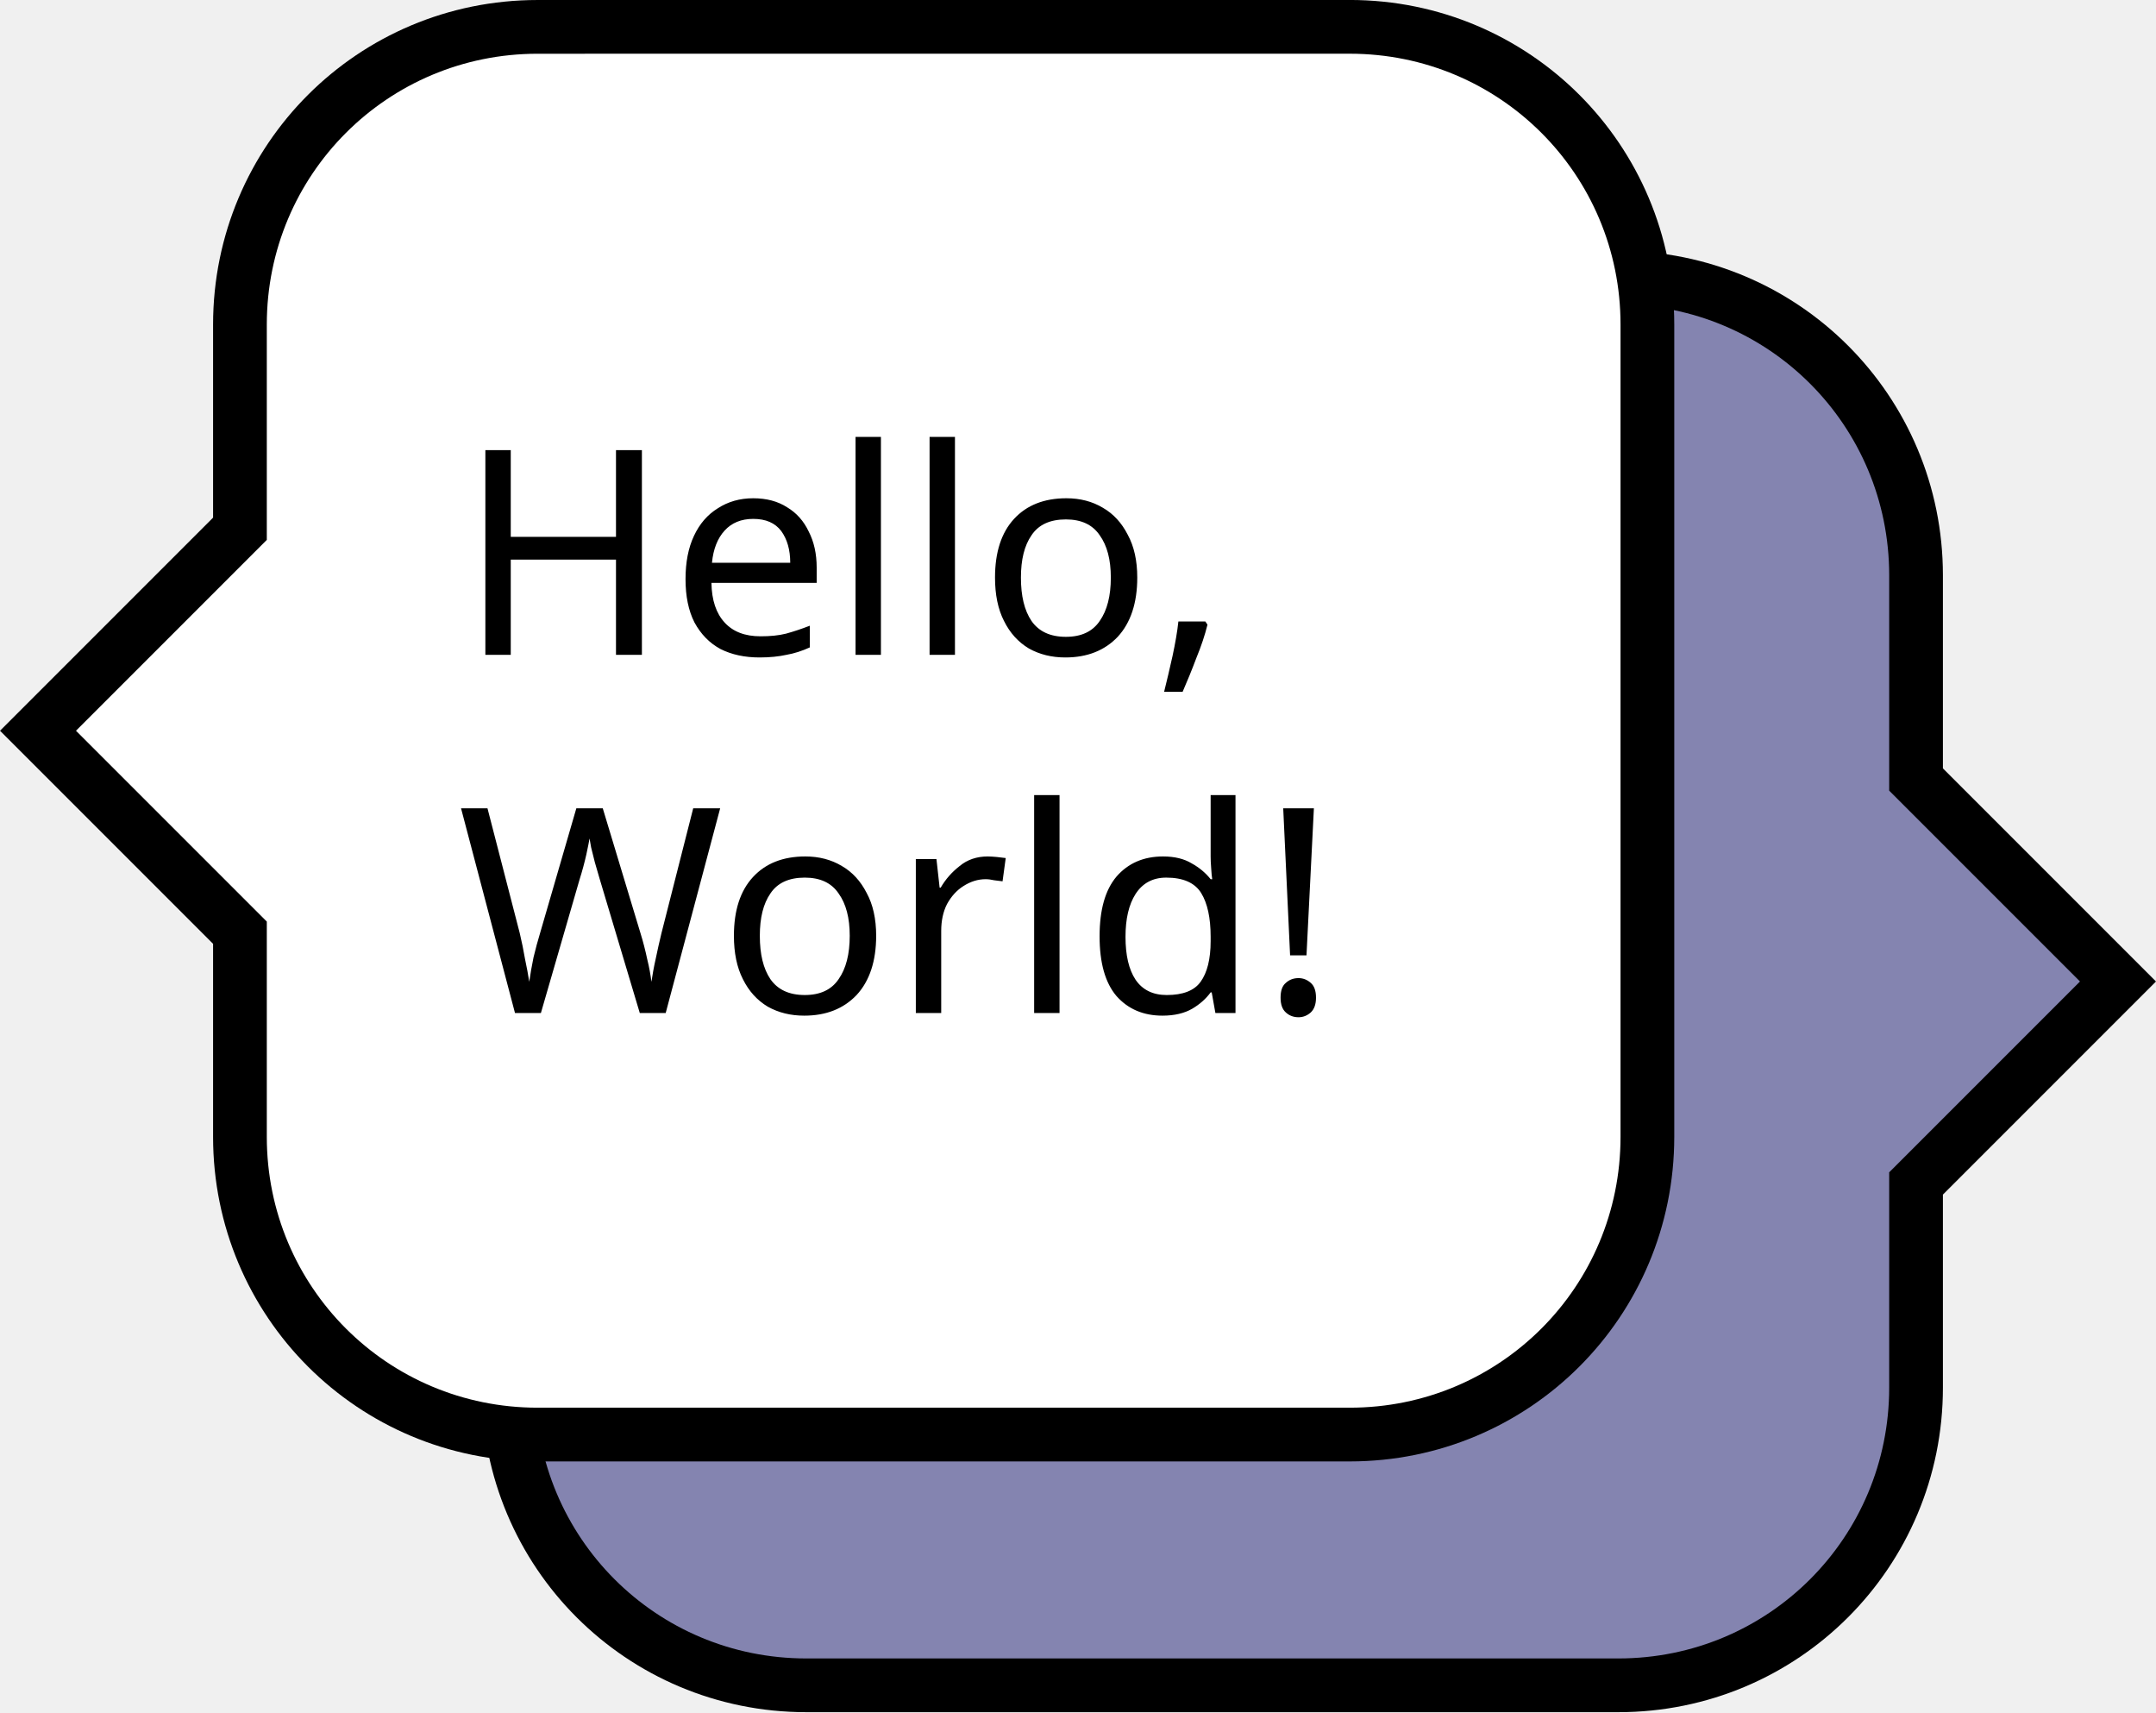
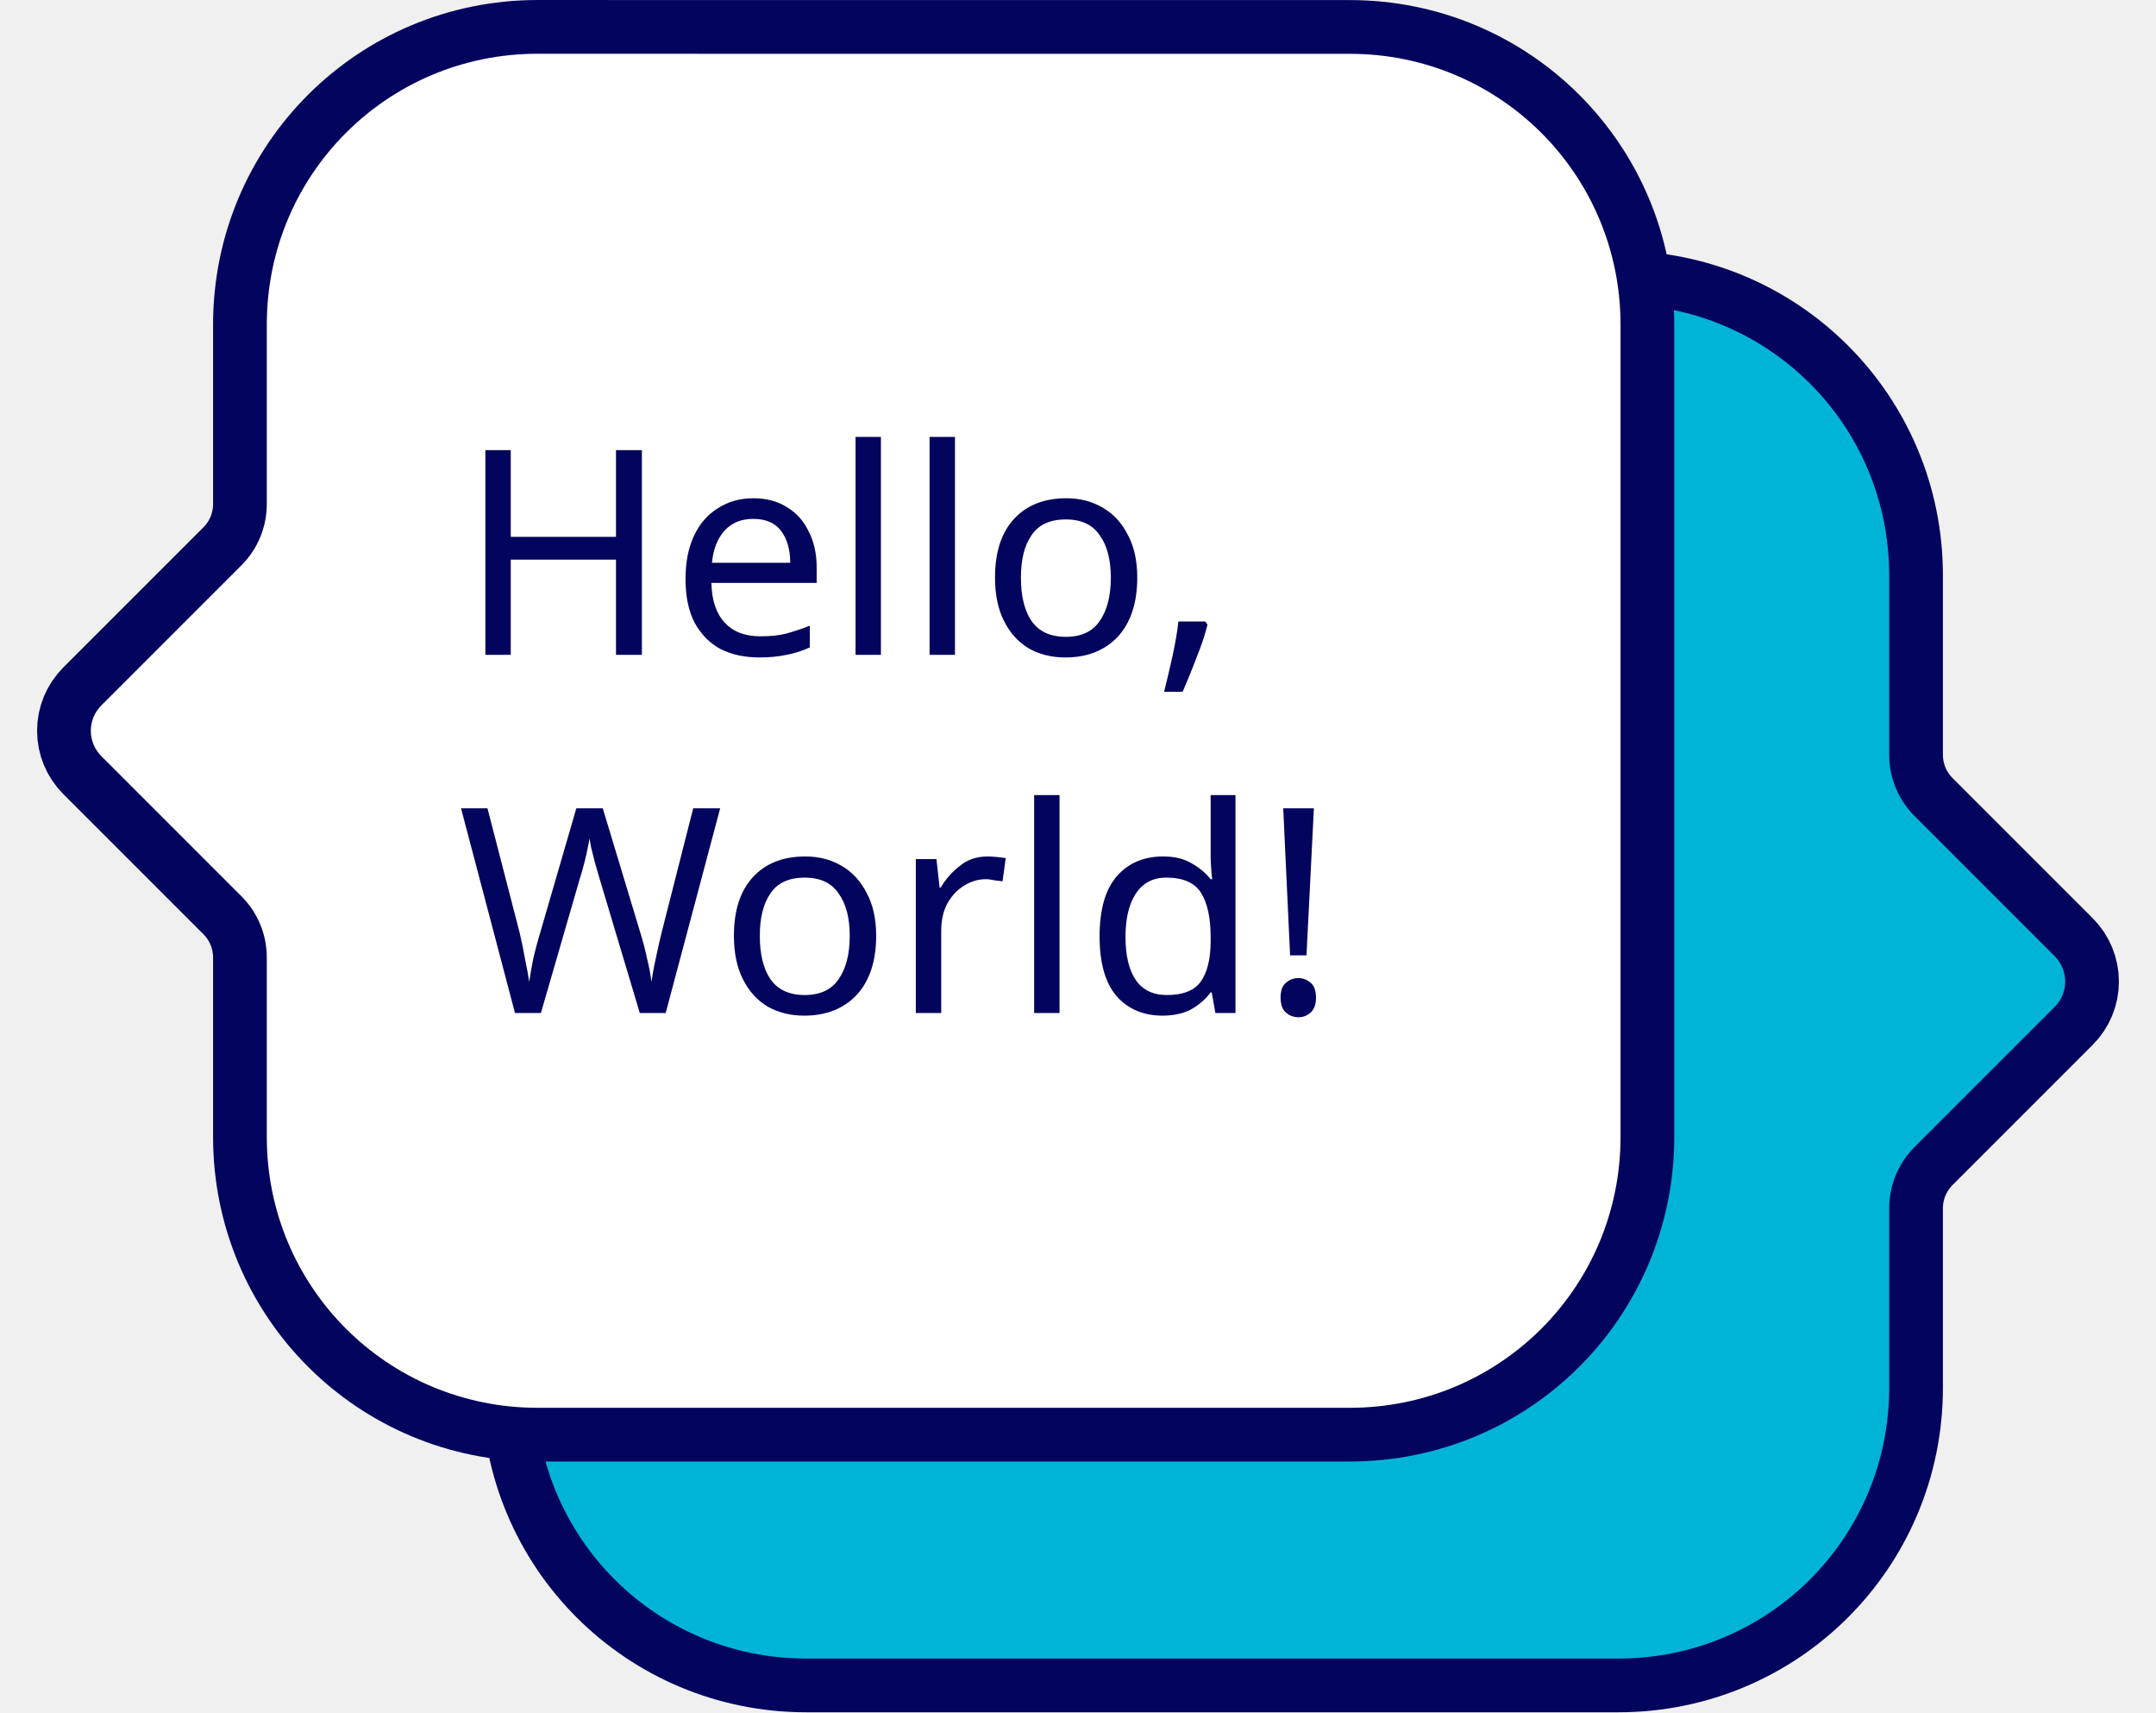
<svg xmlns="http://www.w3.org/2000/svg" width="63.704mm" height="50.583mm" viewBox="0 0 63.704 50.583" version="1.1" id="svg1">
-   <defs id="defs1" />
+   <defs id="defs1">
+     </defs>
  <g id="layer1" transform="translate(-26.07259,-72.10826)">
-     <path d="m 73.893,81.104 c 4.432,0 8,3.568 8,8 v 6.362 l 5.638,5.638 -5.638,5.638 v 6.361 c 0,4.432 -3.568,8 -8,8 h -6.361 -16.568 -1.07 c -4.432,0 -8,-3.568 -8,-8 v -1.07 -21.86 -1.07 c 0,-4.432 3.568,-8 8,-8 h 1.069 16.57 z" style="fill:#8484b0;fill-opacity:1;stroke:#000000;stroke-width:3.175;stroke-linejoin:miter;stroke-dasharray:none;stroke-opacity:1;paint-order:markers stroke fill" id="path4" />
-     <path d="m 41.956,73.696 c -4.432,0 -8,3.568 -8,8 v 6.362 l -5.638,5.638 5.638,5.638 v 6.361 c 0,4.432 3.568,8 8,8 h 6.361 16.568 1.07 c 4.432,0 8,-3.568 8,-8 v -1.07 -21.86 -1.07 c 0,-4.432 -3.568,-8 -8,-8 H 64.886 48.317 Z" style="fill:#ffffff;stroke:#000000;stroke-width:3.175;stroke-linejoin:miter;stroke-dasharray:none;stroke-opacity:1;paint-order:markers stroke fill" id="path2" />
-     <text xml:space="preserve" style="font-style:normal;font-variant:normal;font-weight:normal;font-stretch:normal;font-size:8.467px;font-family:'JetBrains Mono';-inkscape-font-specification:'JetBrains Mono, Normal';font-variant-ligatures:normal;font-variant-caps:normal;font-variant-numeric:normal;font-variant-east-asian:normal;fill:#000000;fill-opacity:1;stroke-width:0.646" x="39.584" y="91.452" id="text2">
-       <tspan id="tspan2" style="font-style:normal;font-variant:normal;font-weight:normal;font-stretch:normal;font-size:8.467px;font-family:'JetBrains Mono';-inkscape-font-specification:'JetBrains Mono, Normal';font-variant-ligatures:normal;font-variant-caps:normal;font-variant-numeric:normal;font-variant-east-asian:normal;fill:#000000;fill-opacity:1;stroke-width:0.646" x="39.584" y="91.452">Hello,</tspan>
-       <tspan style="font-style:normal;font-variant:normal;font-weight:normal;font-stretch:normal;font-size:8.467px;font-family:'JetBrains Mono';-inkscape-font-specification:'JetBrains Mono, Normal';font-variant-ligatures:normal;font-variant-caps:normal;font-variant-numeric:normal;font-variant-east-asian:normal;fill:#000000;fill-opacity:1;stroke-width:0.646" x="39.584" y="102.035" id="tspan3">World!</tspan>
+     <path d="m 73.893,81.104 c 4.432,0 8,3.568 8,8 l 0,5.304 a 2.555,2.555 67.5 0 0 0.748,1.807 l 4.142,4.142 a 1.058,1.058 90 0 1 0,1.497 l -4.142,4.142 a 2.555,2.555 112.5 0 0 -0.748,1.807 v 5.303 c 0,4.432 -3.568,8 -8,8 h -6.361 -16.568 -1.07 c -4.432,0 -8,-3.568 -8,-8 v -1.07 -21.86 -1.07 c 0,-4.432 3.568,-8 8,-8 h 1.069 16.57 z" style="fill:#00b4d8;fill-opacity:1;stroke:#03045e;stroke-width:3.175;stroke-linejoin:round;stroke-dasharray:none;stroke-opacity:1;paint-order:markers stroke fill" id="path4" />
+     <path d="m 41.956,73.696 c -4.432,0 -8,3.568 -8,8 v 5.304 a 2.555,2.555 112.5 0 1 -0.748,1.807 l -4.142,4.142 a 1.058,1.058 90 0 0 0,1.497 l 4.142,4.142 a 2.555,2.555 67.5 0 1 0.748,1.807 v 5.303 c 0,4.432 3.568,8 8,8 h 6.361 16.568 1.07 c 4.432,0 8,-3.568 8,-8 v -1.07 -21.86 -1.07 c 0,-4.432 -3.568,-8 -8,-8 H 64.886 48.317 Z" style="fill:#ffffff;stroke:#03045e;stroke-width:3.175;stroke-linejoin:round;stroke-dasharray:none;stroke-opacity:1;paint-order:markers stroke fill" id="path6" />
+     <text xml:space="preserve" style="font-style:normal;font-variant:normal;font-weight:normal;font-stretch:normal;font-size:8.467px;font-family:'JetBrains Mono';-inkscape-font-specification:'JetBrains Mono, Normal';font-variant-ligatures:normal;font-variant-caps:normal;font-variant-numeric:normal;font-variant-east-asian:normal;fill:#03045e;fill-opacity:1;stroke-width:0.646" x="39.584" y="91.452" id="text2">
+       <tspan id="tspan2" style="font-style:normal;font-variant:normal;font-weight:normal;font-stretch:normal;font-size:8.467px;font-family:'JetBrains Mono';-inkscape-font-specification:'JetBrains Mono, Normal';font-variant-ligatures:normal;font-variant-caps:normal;font-variant-numeric:normal;font-variant-east-asian:normal;fill:#03045e;fill-opacity:1;stroke-width:0.646" x="39.584" y="91.452">Hello,</tspan>
+       <tspan style="font-style:normal;font-variant:normal;font-weight:normal;font-stretch:normal;font-size:8.467px;font-family:'JetBrains Mono';-inkscape-font-specification:'JetBrains Mono, Normal';font-variant-ligatures:normal;font-variant-caps:normal;font-variant-numeric:normal;font-variant-east-asian:normal;fill:#03045e;fill-opacity:1;stroke-width:0.646" x="39.584" y="102.035" id="tspan3">World!</tspan>
    </text>
  </g>
</svg>
